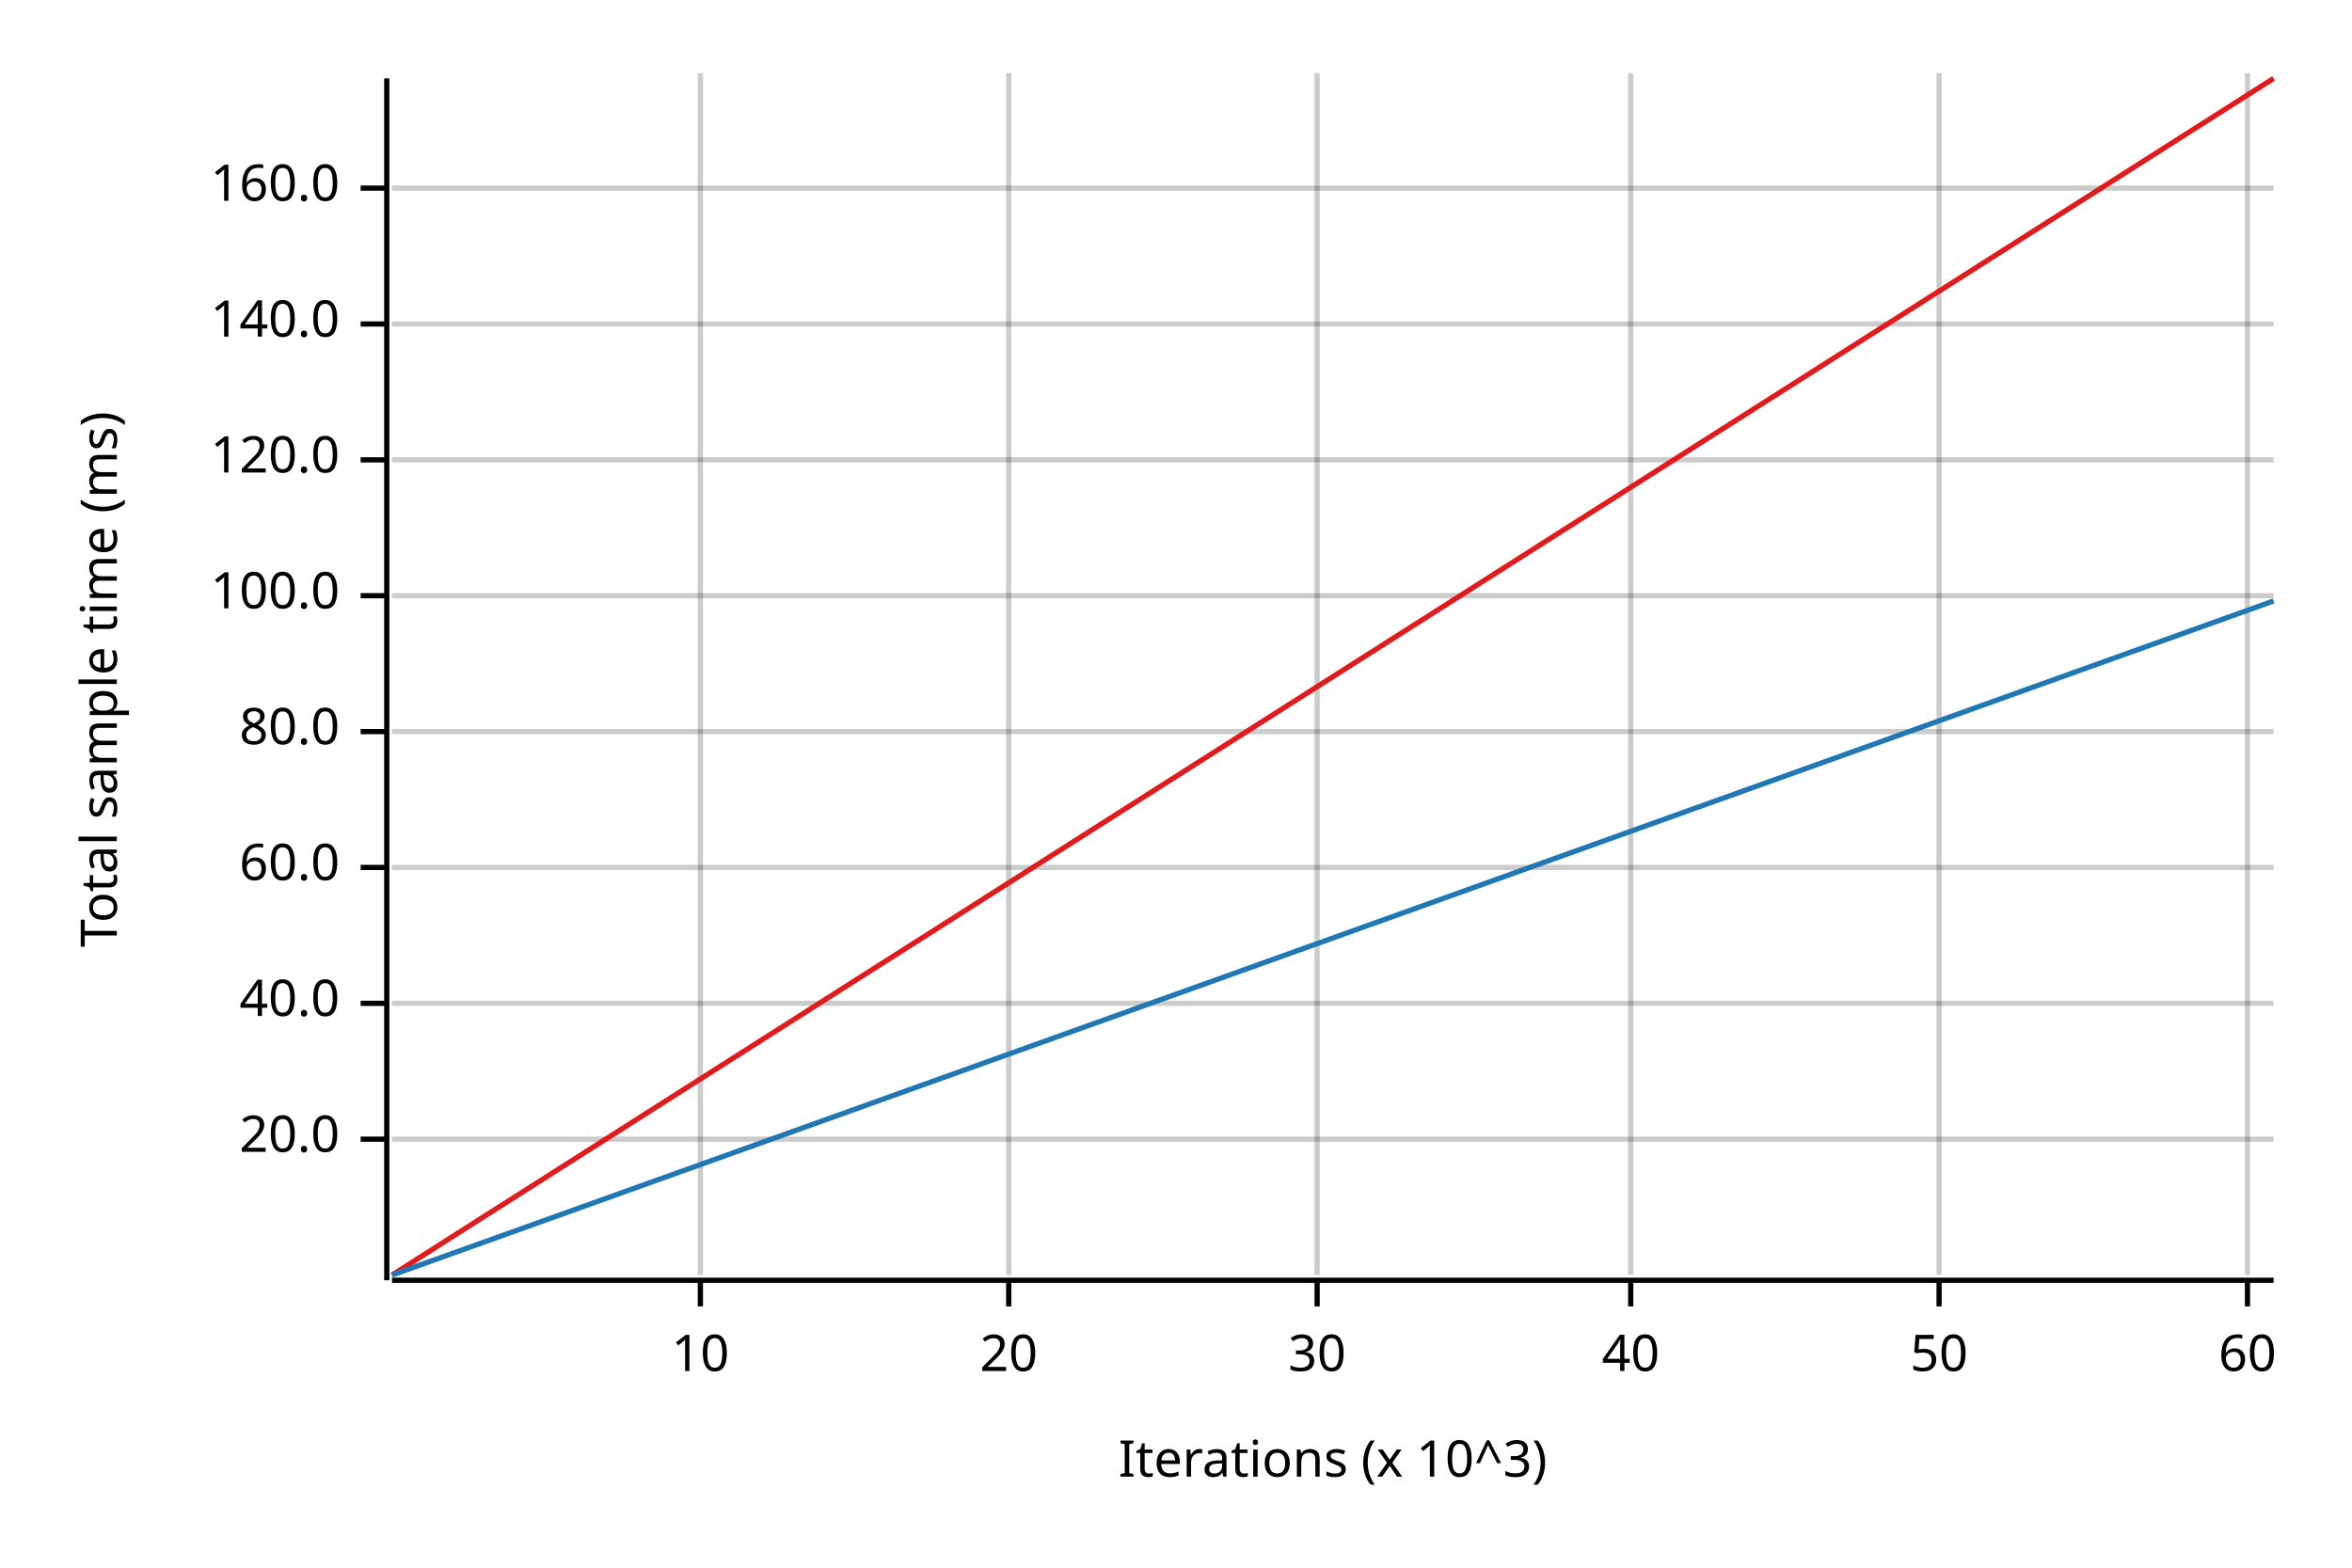
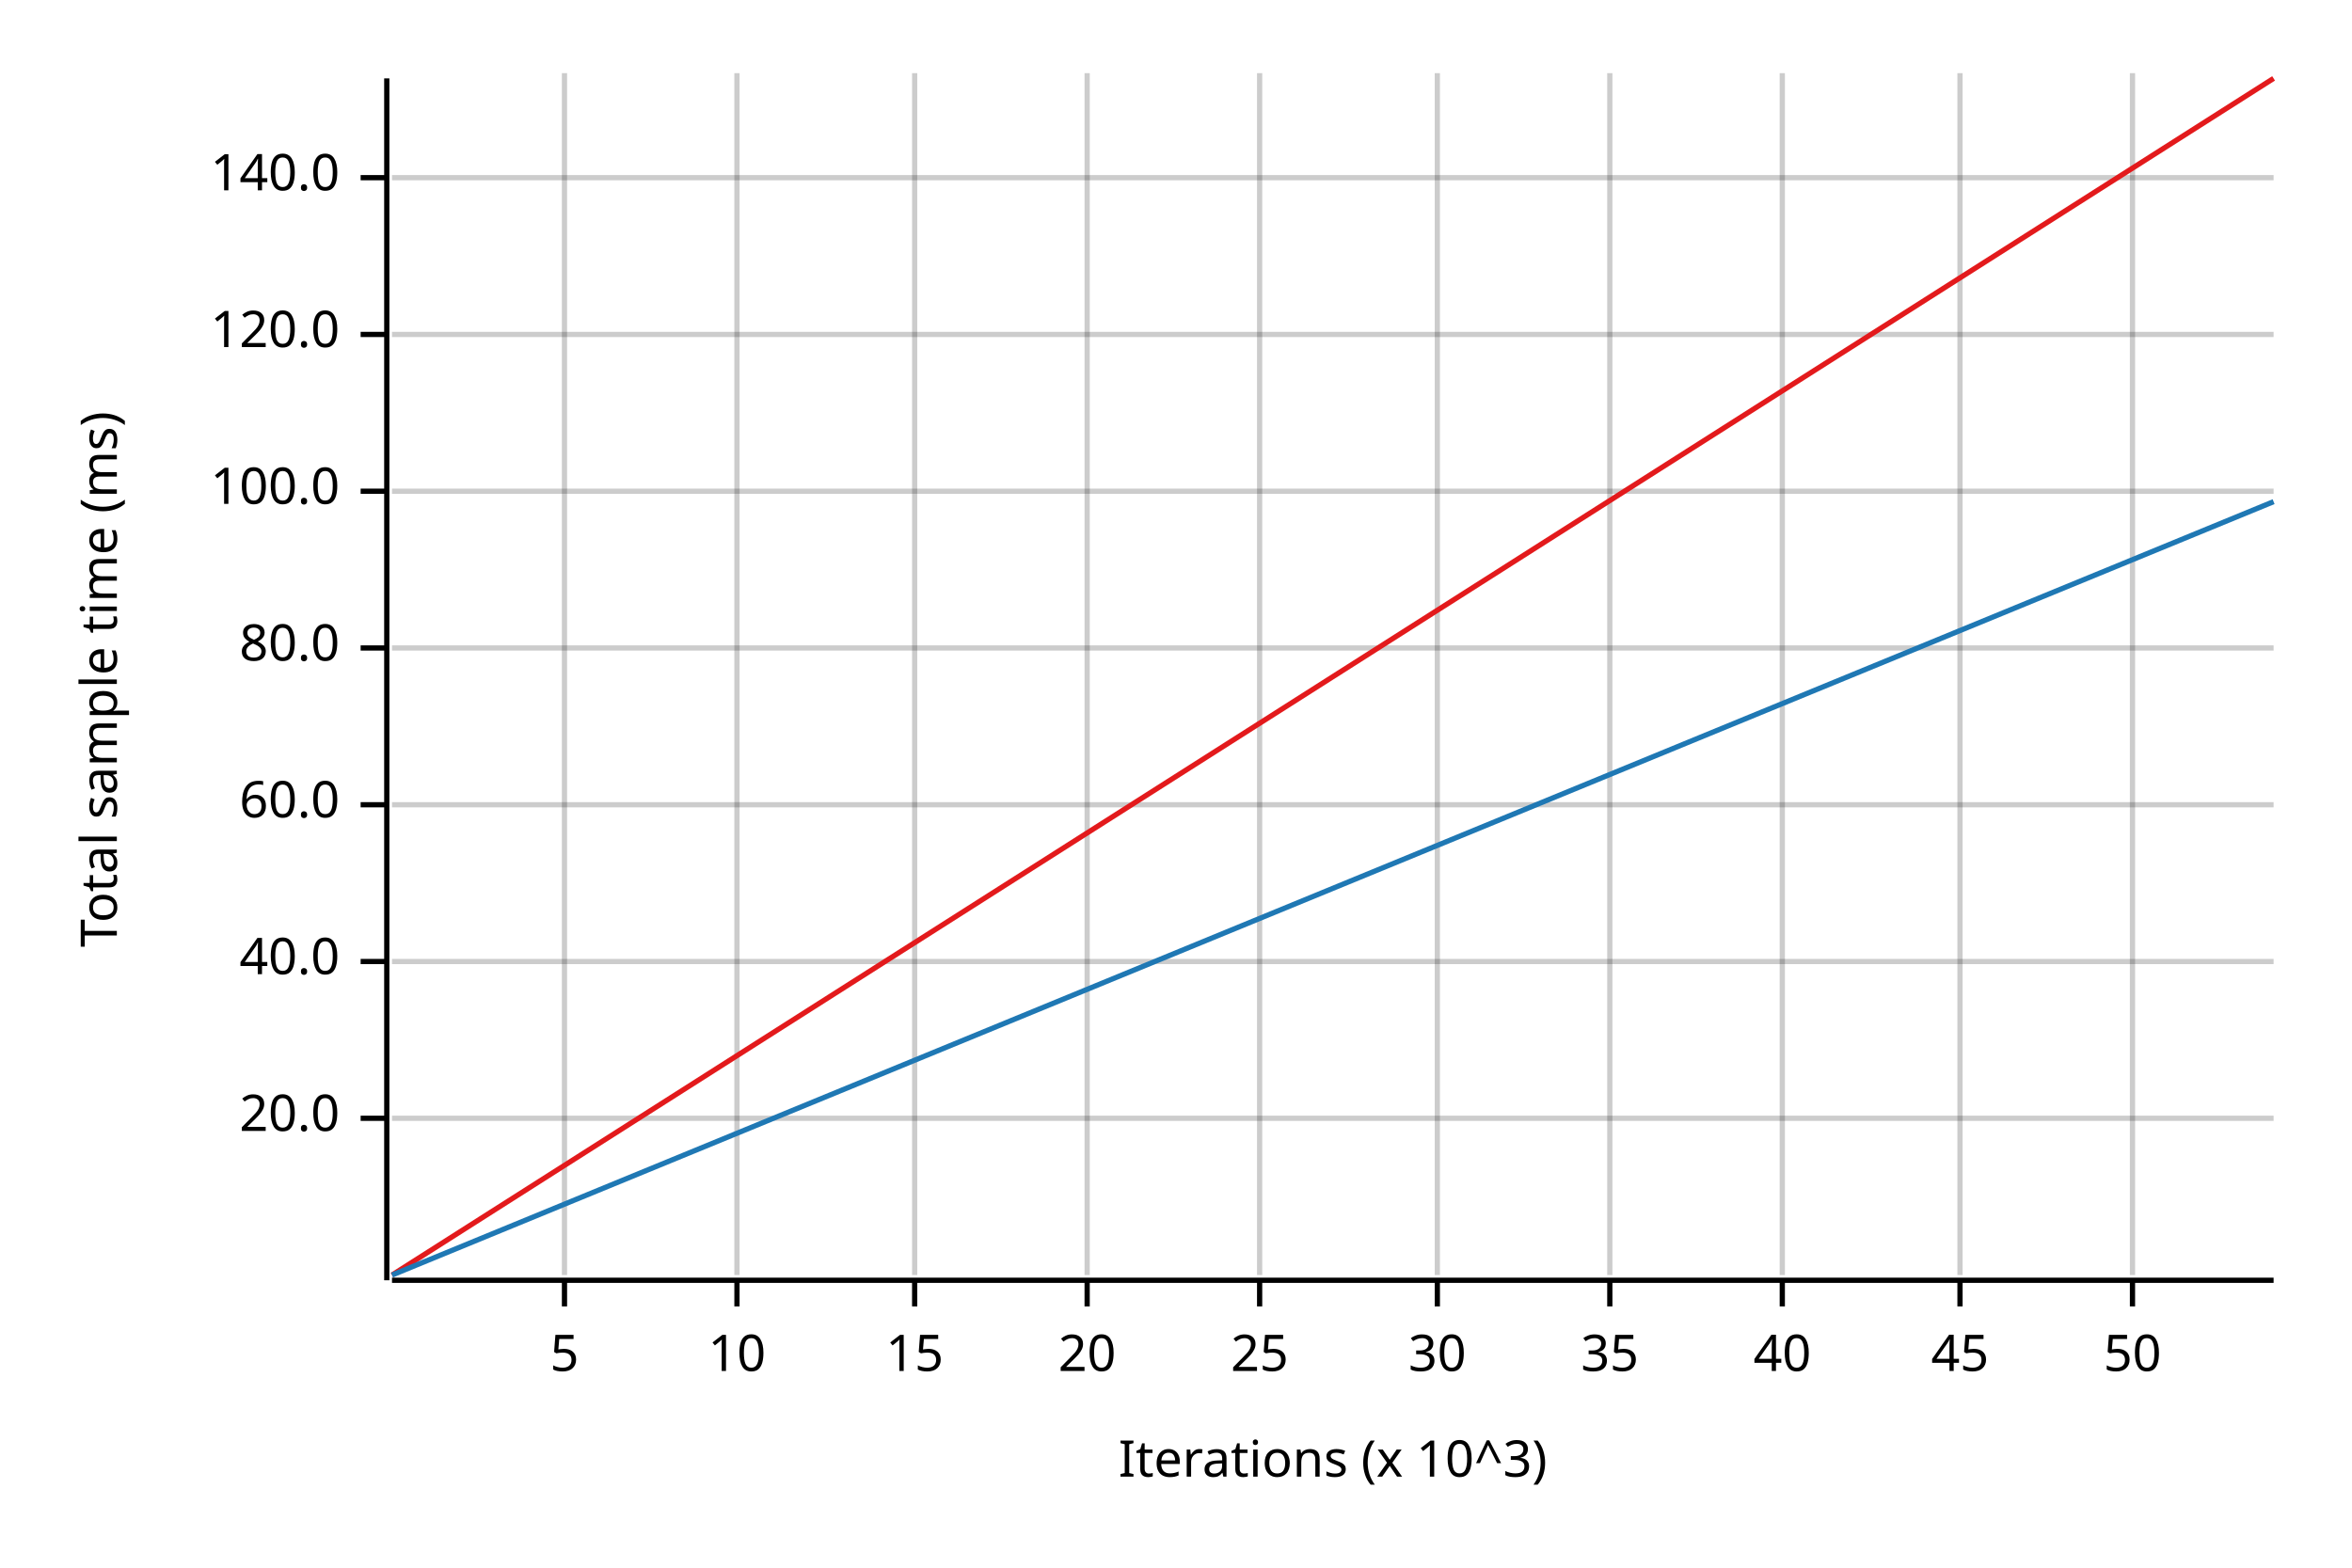
<svg xmlns="http://www.w3.org/2000/svg" width="450" height="300" viewBox="0 0 450 300">
  <text x="15" y="130" dy="0.76em" text-anchor="middle" font-family="sans-serif" font-size="9.677" opacity="1" fill="#000000" transform="rotate(270, 15, 130)">
Total sample time (ms)
</text>
  <text x="255" y="285" dy="-0.5ex" text-anchor="middle" font-family="sans-serif" font-size="9.677" opacity="1" fill="#000000">
Iterations (x 10^3)
</text>
-   <line opacity="0.2" stroke="#000000" stroke-width="1" x1="134" y1="244" x2="134" y2="14" />
-   <line opacity="0.2" stroke="#000000" stroke-width="1" x1="193" y1="244" x2="193" y2="14" />
-   <line opacity="0.2" stroke="#000000" stroke-width="1" x1="252" y1="244" x2="252" y2="14" />
-   <line opacity="0.2" stroke="#000000" stroke-width="1" x1="312" y1="244" x2="312" y2="14" />
-   <line opacity="0.2" stroke="#000000" stroke-width="1" x1="371" y1="244" x2="371" y2="14" />
-   <line opacity="0.2" stroke="#000000" stroke-width="1" x1="430" y1="244" x2="430" y2="14" />
-   <line opacity="0.2" stroke="#000000" stroke-width="1" x1="75" y1="218" x2="435" y2="218" />
-   <line opacity="0.2" stroke="#000000" stroke-width="1" x1="75" y1="192" x2="435" y2="192" />
-   <line opacity="0.2" stroke="#000000" stroke-width="1" x1="75" y1="166" x2="435" y2="166" />
-   <line opacity="0.2" stroke="#000000" stroke-width="1" x1="75" y1="140" x2="435" y2="140" />
-   <line opacity="0.2" stroke="#000000" stroke-width="1" x1="75" y1="114" x2="435" y2="114" />
-   <line opacity="0.2" stroke="#000000" stroke-width="1" x1="75" y1="88" x2="435" y2="88" />
-   <line opacity="0.2" stroke="#000000" stroke-width="1" x1="75" y1="62" x2="435" y2="62" />
-   <line opacity="0.2" stroke="#000000" stroke-width="1" x1="75" y1="36" x2="435" y2="36" />
+   <line opacity="0.2" stroke="#000000" stroke-width="1" x1="108" y1="244" x2="108" y2="14" />
+   <line opacity="0.2" stroke="#000000" stroke-width="1" x1="141" y1="244" x2="141" y2="14" />
+   <line opacity="0.2" stroke="#000000" stroke-width="1" x1="175" y1="244" x2="175" y2="14" />
+   <line opacity="0.2" stroke="#000000" stroke-width="1" x1="208" y1="244" x2="208" y2="14" />
+   <line opacity="0.2" stroke="#000000" stroke-width="1" x1="241" y1="244" x2="241" y2="14" />
+   <line opacity="0.2" stroke="#000000" stroke-width="1" x1="275" y1="244" x2="275" y2="14" />
+   <line opacity="0.2" stroke="#000000" stroke-width="1" x1="308" y1="244" x2="308" y2="14" />
+   <line opacity="0.2" stroke="#000000" stroke-width="1" x1="341" y1="244" x2="341" y2="14" />
+   <line opacity="0.2" stroke="#000000" stroke-width="1" x1="375" y1="244" x2="375" y2="14" />
+   <line opacity="0.2" stroke="#000000" stroke-width="1" x1="408" y1="244" x2="408" y2="14" />
+   <line opacity="0.2" stroke="#000000" stroke-width="1" x1="75" y1="214" x2="435" y2="214" />
+   <line opacity="0.2" stroke="#000000" stroke-width="1" x1="75" y1="184" x2="435" y2="184" />
+   <line opacity="0.2" stroke="#000000" stroke-width="1" x1="75" y1="154" x2="435" y2="154" />
+   <line opacity="0.2" stroke="#000000" stroke-width="1" x1="75" y1="124" x2="435" y2="124" />
+   <line opacity="0.2" stroke="#000000" stroke-width="1" x1="75" y1="94" x2="435" y2="94" />
+   <line opacity="0.2" stroke="#000000" stroke-width="1" x1="75" y1="64" x2="435" y2="64" />
+   <line opacity="0.2" stroke="#000000" stroke-width="1" x1="75" y1="34" x2="435" y2="34" />
  <polyline fill="none" opacity="1" stroke="#000000" stroke-width="1" points="74,15 74,245 " />
-   <text x="65" y="218" dy="0.5ex" text-anchor="end" font-family="sans-serif" font-size="9.677" opacity="1" fill="#000000">
+   <text x="65" y="214" dy="0.5ex" text-anchor="end" font-family="sans-serif" font-size="9.677" opacity="1" fill="#000000">
20.0
</text>
-   <polyline fill="none" opacity="1" stroke="#000000" stroke-width="1" points="69,218 74,218 " />
-   <text x="65" y="192" dy="0.5ex" text-anchor="end" font-family="sans-serif" font-size="9.677" opacity="1" fill="#000000">
+   <polyline fill="none" opacity="1" stroke="#000000" stroke-width="1" points="69,214 74,214 " />
+   <text x="65" y="184" dy="0.5ex" text-anchor="end" font-family="sans-serif" font-size="9.677" opacity="1" fill="#000000">
40.0
</text>
-   <polyline fill="none" opacity="1" stroke="#000000" stroke-width="1" points="69,192 74,192 " />
-   <text x="65" y="166" dy="0.5ex" text-anchor="end" font-family="sans-serif" font-size="9.677" opacity="1" fill="#000000">
+   <polyline fill="none" opacity="1" stroke="#000000" stroke-width="1" points="69,184 74,184 " />
+   <text x="65" y="154" dy="0.5ex" text-anchor="end" font-family="sans-serif" font-size="9.677" opacity="1" fill="#000000">
60.0
</text>
-   <polyline fill="none" opacity="1" stroke="#000000" stroke-width="1" points="69,166 74,166 " />
-   <text x="65" y="140" dy="0.5ex" text-anchor="end" font-family="sans-serif" font-size="9.677" opacity="1" fill="#000000">
+   <polyline fill="none" opacity="1" stroke="#000000" stroke-width="1" points="69,154 74,154 " />
+   <text x="65" y="124" dy="0.5ex" text-anchor="end" font-family="sans-serif" font-size="9.677" opacity="1" fill="#000000">
80.0
</text>
-   <polyline fill="none" opacity="1" stroke="#000000" stroke-width="1" points="69,140 74,140 " />
-   <text x="65" y="114" dy="0.5ex" text-anchor="end" font-family="sans-serif" font-size="9.677" opacity="1" fill="#000000">
+   <polyline fill="none" opacity="1" stroke="#000000" stroke-width="1" points="69,124 74,124 " />
+   <text x="65" y="94" dy="0.5ex" text-anchor="end" font-family="sans-serif" font-size="9.677" opacity="1" fill="#000000">
100.0
</text>
-   <polyline fill="none" opacity="1" stroke="#000000" stroke-width="1" points="69,114 74,114 " />
-   <text x="65" y="88" dy="0.5ex" text-anchor="end" font-family="sans-serif" font-size="9.677" opacity="1" fill="#000000">
+   <polyline fill="none" opacity="1" stroke="#000000" stroke-width="1" points="69,94 74,94 " />
+   <text x="65" y="64" dy="0.5ex" text-anchor="end" font-family="sans-serif" font-size="9.677" opacity="1" fill="#000000">
120.0
</text>
-   <polyline fill="none" opacity="1" stroke="#000000" stroke-width="1" points="69,88 74,88 " />
-   <text x="65" y="62" dy="0.5ex" text-anchor="end" font-family="sans-serif" font-size="9.677" opacity="1" fill="#000000">
+   <polyline fill="none" opacity="1" stroke="#000000" stroke-width="1" points="69,64 74,64 " />
+   <text x="65" y="34" dy="0.5ex" text-anchor="end" font-family="sans-serif" font-size="9.677" opacity="1" fill="#000000">
140.0
</text>
-   <polyline fill="none" opacity="1" stroke="#000000" stroke-width="1" points="69,62 74,62 " />
-   <text x="65" y="36" dy="0.5ex" text-anchor="end" font-family="sans-serif" font-size="9.677" opacity="1" fill="#000000">
- 160.0
+   <polyline fill="none" opacity="1" stroke="#000000" stroke-width="1" points="69,34 74,34 " />
+   <polyline fill="none" opacity="1" stroke="#000000" stroke-width="1" points="75,245 435,245 " />
+   <text x="108" y="255" dy="0.76em" text-anchor="middle" font-family="sans-serif" font-size="9.677" opacity="1" fill="#000000">
+ 5
</text>
-   <polyline fill="none" opacity="1" stroke="#000000" stroke-width="1" points="69,36 74,36 " />
-   <polyline fill="none" opacity="1" stroke="#000000" stroke-width="1" points="75,245 435,245 " />
-   <text x="134" y="255" dy="0.76em" text-anchor="middle" font-family="sans-serif" font-size="9.677" opacity="1" fill="#000000">
+   <polyline fill="none" opacity="1" stroke="#000000" stroke-width="1" points="108,245 108,250 " />
+   <text x="141" y="255" dy="0.76em" text-anchor="middle" font-family="sans-serif" font-size="9.677" opacity="1" fill="#000000">
10
</text>
-   <polyline fill="none" opacity="1" stroke="#000000" stroke-width="1" points="134,245 134,250 " />
-   <text x="193" y="255" dy="0.76em" text-anchor="middle" font-family="sans-serif" font-size="9.677" opacity="1" fill="#000000">
+   <polyline fill="none" opacity="1" stroke="#000000" stroke-width="1" points="141,245 141,250 " />
+   <text x="175" y="255" dy="0.76em" text-anchor="middle" font-family="sans-serif" font-size="9.677" opacity="1" fill="#000000">
+ 15
+ </text>
+   <polyline fill="none" opacity="1" stroke="#000000" stroke-width="1" points="175,245 175,250 " />
+   <text x="208" y="255" dy="0.76em" text-anchor="middle" font-family="sans-serif" font-size="9.677" opacity="1" fill="#000000">
20
</text>
-   <polyline fill="none" opacity="1" stroke="#000000" stroke-width="1" points="193,245 193,250 " />
-   <text x="252" y="255" dy="0.76em" text-anchor="middle" font-family="sans-serif" font-size="9.677" opacity="1" fill="#000000">
+   <polyline fill="none" opacity="1" stroke="#000000" stroke-width="1" points="208,245 208,250 " />
+   <text x="241" y="255" dy="0.76em" text-anchor="middle" font-family="sans-serif" font-size="9.677" opacity="1" fill="#000000">
+ 25
+ </text>
+   <polyline fill="none" opacity="1" stroke="#000000" stroke-width="1" points="241,245 241,250 " />
+   <text x="275" y="255" dy="0.76em" text-anchor="middle" font-family="sans-serif" font-size="9.677" opacity="1" fill="#000000">
30
</text>
-   <polyline fill="none" opacity="1" stroke="#000000" stroke-width="1" points="252,245 252,250 " />
-   <text x="312" y="255" dy="0.76em" text-anchor="middle" font-family="sans-serif" font-size="9.677" opacity="1" fill="#000000">
+   <polyline fill="none" opacity="1" stroke="#000000" stroke-width="1" points="275,245 275,250 " />
+   <text x="308" y="255" dy="0.76em" text-anchor="middle" font-family="sans-serif" font-size="9.677" opacity="1" fill="#000000">
+ 35
+ </text>
+   <polyline fill="none" opacity="1" stroke="#000000" stroke-width="1" points="308,245 308,250 " />
+   <text x="341" y="255" dy="0.76em" text-anchor="middle" font-family="sans-serif" font-size="9.677" opacity="1" fill="#000000">
40
</text>
-   <polyline fill="none" opacity="1" stroke="#000000" stroke-width="1" points="312,245 312,250 " />
-   <text x="371" y="255" dy="0.76em" text-anchor="middle" font-family="sans-serif" font-size="9.677" opacity="1" fill="#000000">
+   <polyline fill="none" opacity="1" stroke="#000000" stroke-width="1" points="341,245 341,250 " />
+   <text x="375" y="255" dy="0.76em" text-anchor="middle" font-family="sans-serif" font-size="9.677" opacity="1" fill="#000000">
+ 45
+ </text>
+   <polyline fill="none" opacity="1" stroke="#000000" stroke-width="1" points="375,245 375,250 " />
+   <text x="408" y="255" dy="0.76em" text-anchor="middle" font-family="sans-serif" font-size="9.677" opacity="1" fill="#000000">
50
</text>
-   <polyline fill="none" opacity="1" stroke="#000000" stroke-width="1" points="371,245 371,250 " />
-   <text x="430" y="255" dy="0.76em" text-anchor="middle" font-family="sans-serif" font-size="9.677" opacity="1" fill="#000000">
- 60
- </text>
-   <polyline fill="none" opacity="1" stroke="#000000" stroke-width="1" points="430,245 430,250 " />
+   <polyline fill="none" opacity="1" stroke="#000000" stroke-width="1" points="408,245 408,250 " />
  <polyline fill="none" opacity="1" stroke="#E31A1C" stroke-width="1" points="75,244 435,15 " />
  <polygon opacity="0.25" fill="#E31A1C" points="75,244 435,15 435,15 " />
-   <polyline fill="none" opacity="1" stroke="#1F78B4" stroke-width="1" points="75,244 435,115 " />
-   <polygon opacity="0.25" fill="#1F78B4" points="75,244 435,115 435,115 " />
+   <polyline fill="none" opacity="1" stroke="#1F78B4" stroke-width="1" points="75,244 435,96 " />
+   <polygon opacity="0.25" fill="#1F78B4" points="75,244 435,96 435,96 " />
</svg>
